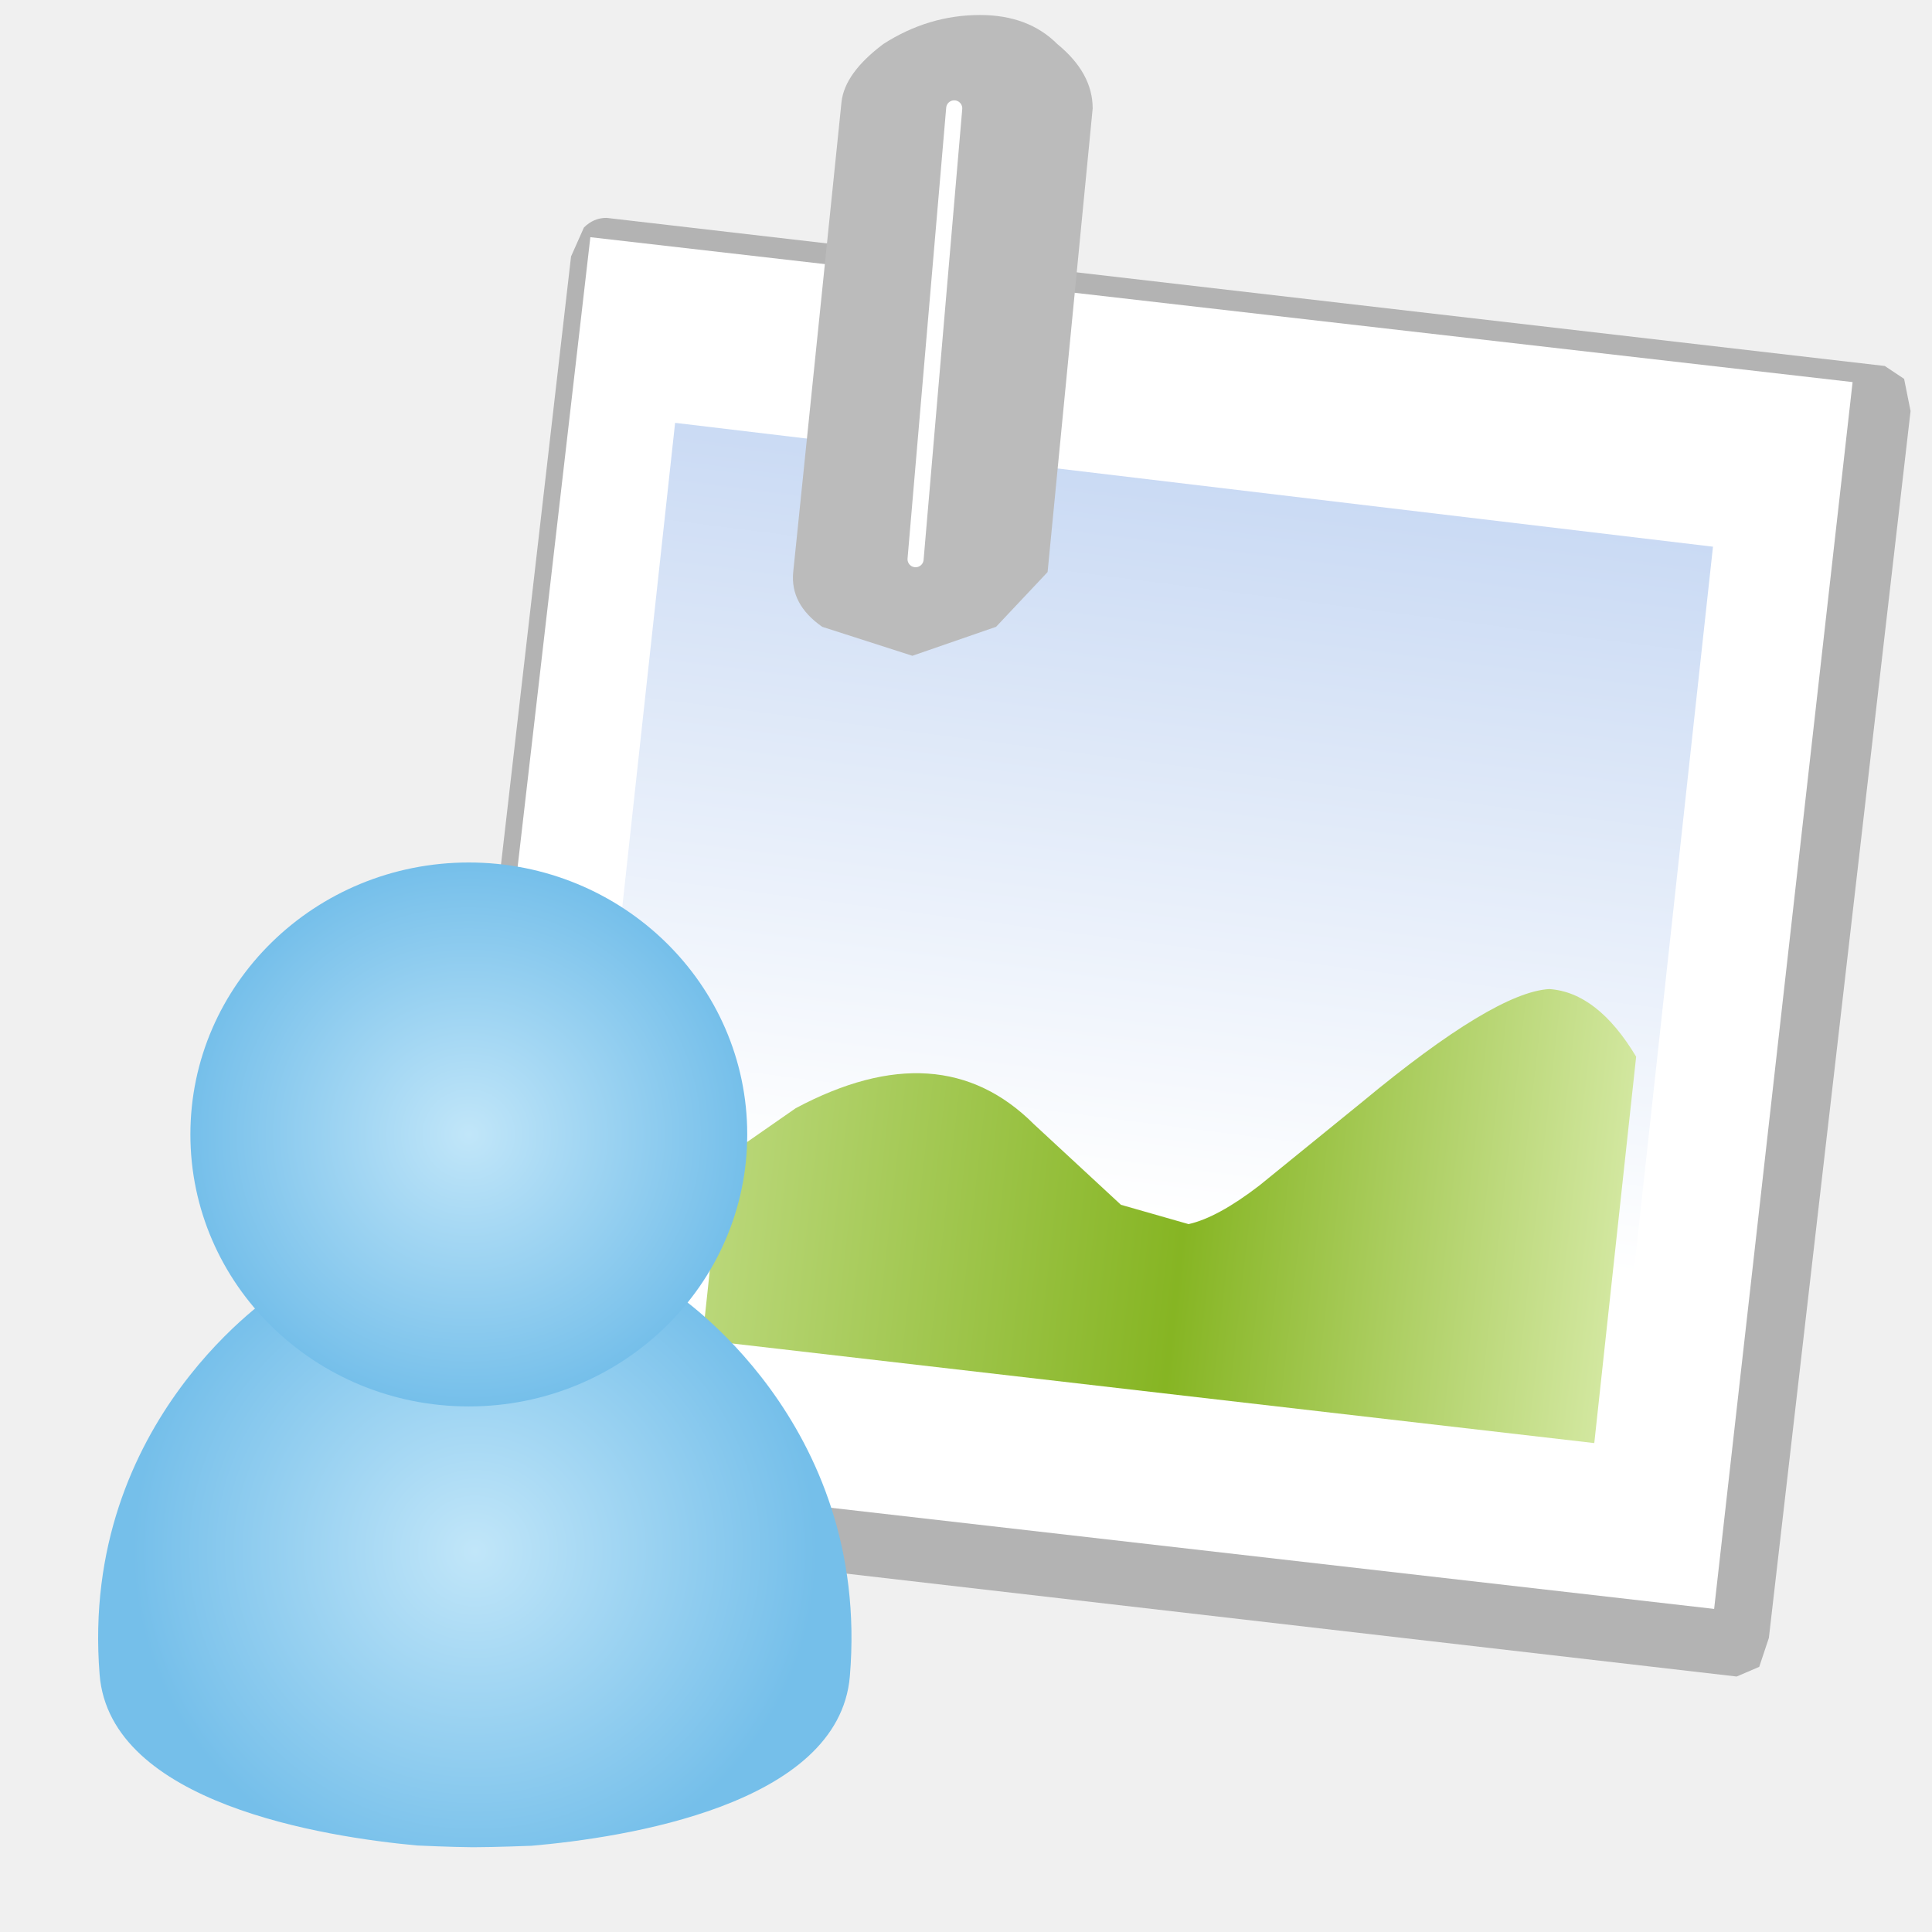
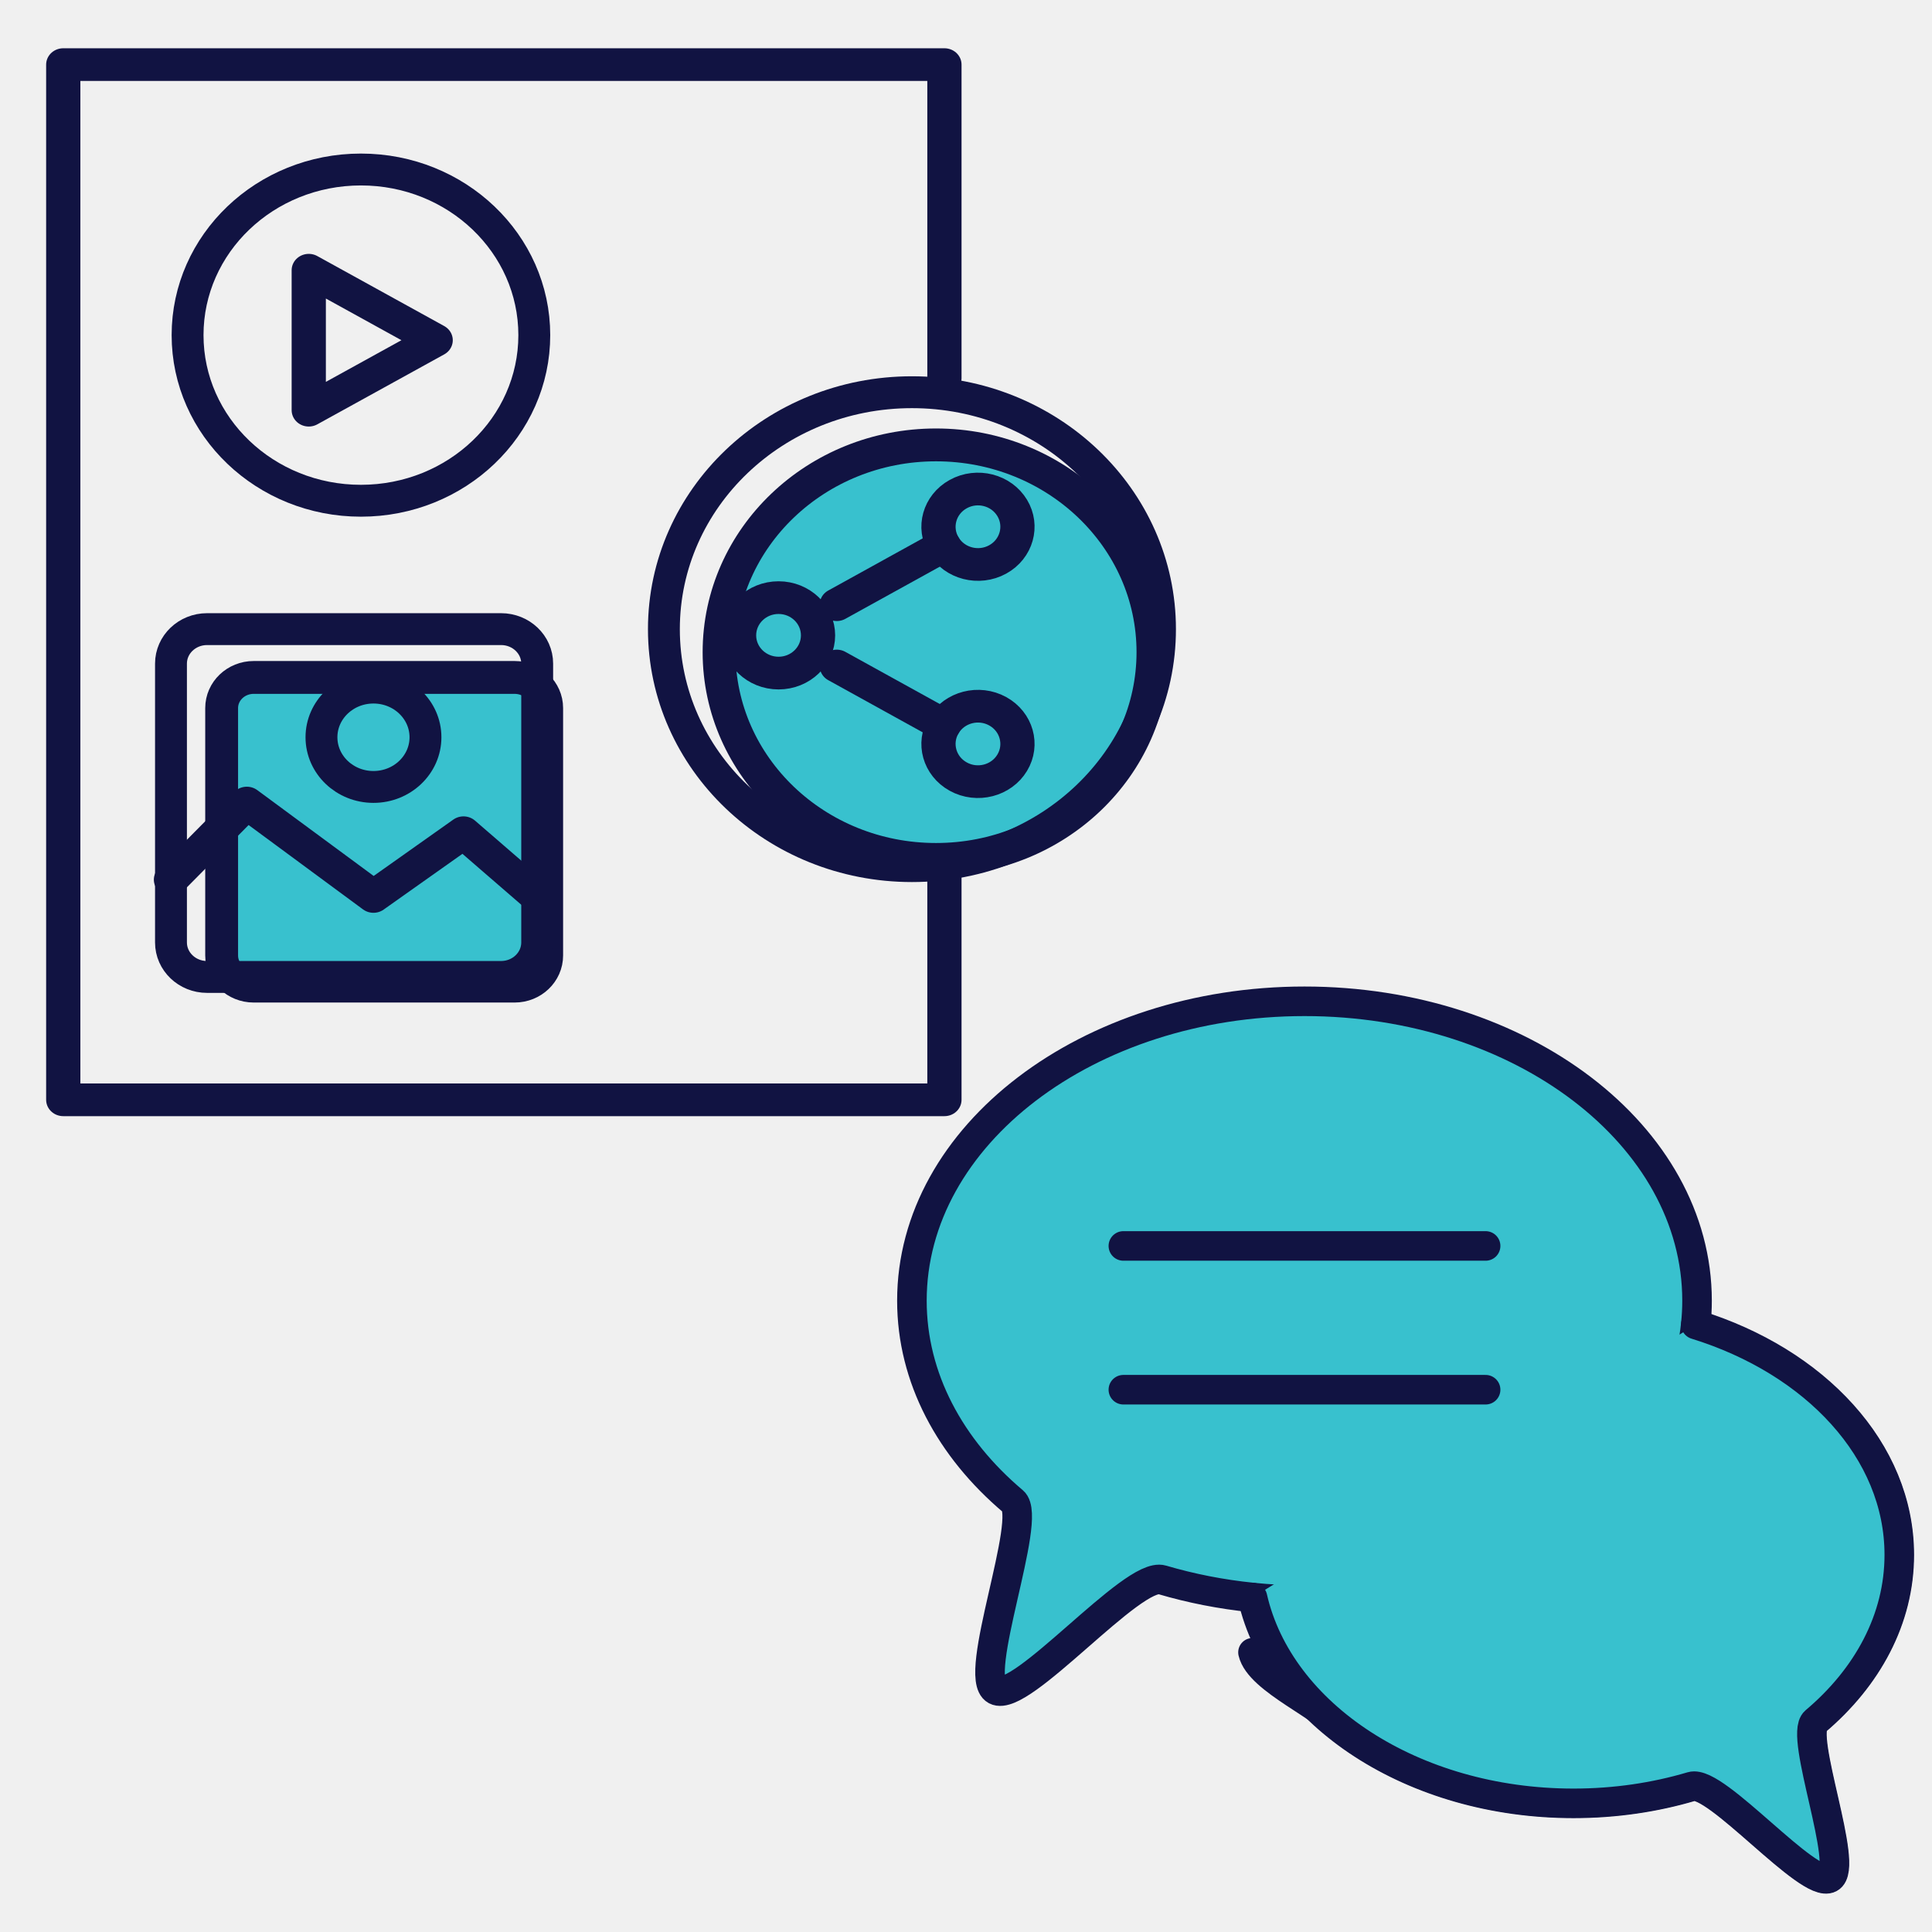
- <svg xmlns="http://www.w3.org/2000/svg" xmlns:xlink="http://www.w3.org/1999/xlink" version="1.1" width="30" height="30" id="svg14513">
-   <defs id="defs14515">
-     <linearGradient x1="-819.2" x2="819.2" id="gradient0" gradientUnits="userSpaceOnUse" gradientTransform="matrix(0.00177002,-0.01509094,0.00569153,6.8664551e-4,10.9,13.95)" spreadMethod="pad">
-       <stop id="stop14518" style="stop-color:#ffffff;stop-opacity:1" offset="0.369" />
-       <stop id="stop14520" style="stop-color:#a4c0ec;stop-opacity:1" offset="1" />
-     </linearGradient>
-     <linearGradient x1="-819.2" x2="819.2" id="gradient1" gradientUnits="userSpaceOnUse" gradientTransform="matrix(0.00854492,9.765625e-4,-4.8828125e-4,0.00431824,10.55,16.55)" spreadMethod="pad">
-       <stop id="stop14523" style="stop-color:#bbd87b;stop-opacity:1" offset="0" />
-       <stop id="stop14525" style="stop-color:#86b523;stop-opacity:1" offset="0.525" />
-       <stop id="stop14527" style="stop-color:#d2e79f;stop-opacity:1" offset="1" />
-     </linearGradient>
-     <linearGradient x1="-819.2" x2="819.2" id="linearGradient14557" xlink:href="#gradient1" gradientUnits="userSpaceOnUse" gradientTransform="matrix(0.00854492,9.765625e-4,-4.8828125e-4,0.00431824,18.1065,18.30842)" spreadMethod="pad" />
-     <linearGradient x1="-819.2" x2="819.2" id="linearGradient14560" xlink:href="#gradient0" gradientUnits="userSpaceOnUse" gradientTransform="matrix(0.00206705,-0.01872416,0.00664664,8.5195886e-4,17.72349,14.75503)" spreadMethod="pad" />
-     <clipPath id="clipPath116">
-       <path d="m 14.384,27.37 c 0,-5.261 4.267,-9.533 9.53,-9.533 l 0,0 c 5.263,0 9.535,4.272 9.535,9.533 l 0,0 c 0,5.265 -4.272,9.532 -9.535,9.532 l 0,0 c -5.263,0 -9.53,-4.267 -9.53,-9.532" id="path118" />
-     </clipPath>
-     <radialGradient cx="0" cy="0" r="1" fx="0" fy="0" id="radialGradient124" gradientUnits="userSpaceOnUse" gradientTransform="matrix(9.532063,0,0,-9.532063,23.9165,27.36963)" spreadMethod="pad">
-       <stop id="stop126" style="stop-color:#c1e6f9;stop-opacity:1" offset="0" />
-       <stop id="stop128" style="stop-color:#75bfea;stop-opacity:1" offset="1" />
-     </radialGradient>
-     <clipPath id="clipPath84">
-       <path d="m 17.482,21.919 -0.084,-0.037 c -0.05,-0.03 -6.821,-4.479 -6.122,-13.444 l 0,0 c 0.353,-4.524 7.707,-5.69 10.864,-5.99 l 0,0 c 0.01,0 1.176,-0.057 1.906,-0.061 l 0,0 0.037,0 c 0.728,0 1.975,0.051 1.988,0.051 l 0,0 c 3.153,0.283 10.512,1.411 10.891,5.936 l 0,0 C 37.7,17.337 30.956,21.82 30.905,21.852 l 0,0 -0.085,0.03 -3.639,1.242 -0.082,0.004 -1.82,0.005 -4.135,0.011 -3.662,-1.225 z" id="path86" />
-     </clipPath>
-     <radialGradient cx="0" cy="0" r="1" fx="0" fy="0" id="radialGradient92" gradientUnits="userSpaceOnUse" gradientTransform="matrix(11.70572,0,0,-11.70572,24.12207,12.7666)" spreadMethod="pad">
-       <stop id="stop94" style="stop-color:#c1e6f9;stop-opacity:1" offset="0" />
-       <stop id="stop96" style="stop-color:#75bfea;stop-opacity:1" offset="1" />
-     </radialGradient>
-   </defs>
-   <path d="m 29.567,5.883 0.1,0.5 -2.2,19.05 -0.15,0.45 -0.35,0.15 -19.9,-2.3 -0.3,-0.25 -0.1,-0.4 2.2,-19.1 0.2,-0.45 q 0.15,-0.15 0.35,-0.15 l 19.85,2.3 0.3,0.2" id="path14535" style="fill:#b3b3b3;stroke:none" />
-   <path d="m 26.617,24.983 -19.65,-2.25 2.2,-19.05 19.6,2.25 -2.15,19.05" id="path14537" style="fill:#ffffff;stroke:none" />
-   <path d="M 25.022,22.944 8.906,21.021 10.483,6.566 26.599,8.489 25.022,22.944" id="path14539" style="fill:url(#linearGradient14560);stroke:none" />
-   <path d="m 21.156,17.108 q 2.05,-1.7 2.9,-1.75 0.75,0.05 1.35,1.05 l -0.65,6 -13.85,-1.6 0.3,-2.8 1.15,-0.8 q 2.25,-1.2 3.7,0.25 l 1.35,1.25 1.05,0.3 q 0.45,-0.1 1.1,-0.6 l 1.6,-1.3" id="path14541" style="fill:url(#linearGradient14557);stroke:none" />
-   <path d="m 13.067,1.583 q 0.05,-0.45 0.65,-0.9 0.7,-0.45 1.5,-0.45 0.75,0 1.2,0.45 0.55,0.45 0.55,1 l -0.7,7.2 -0.8,0.85 -1.3,0.45 -1.4,-0.45 q -0.5,-0.35 -0.45,-0.85 l 0.75,-7.3" id="path14543" style="fill:#bbbbbb;stroke:none" />
-   <path d="m 14.817,1.683 -0.6,7" id="path14547" style="fill:none;stroke:#ffffff;stroke-width:0.25;stroke-linecap:round;stroke-linejoin:round" />
-   <g transform="matrix(0.4535354,0,0,-0.4430188,-3.567257,29.74102)" id="g80">
-     <g clip-path="url(#clipPath84)" id="g82">
-       <g id="g88">
-         <g id="g90">
-           <path d="m 17.482,21.919 -0.084,-0.037 c -0.05,-0.03 -6.821,-4.479 -6.122,-13.444 l 0,0 c 0.353,-4.524 7.707,-5.69 10.864,-5.99 l 0,0 c 0.01,0 1.176,-0.057 1.906,-0.061 l 0,0 0.037,0 c 0.728,0 1.975,0.051 1.988,0.051 l 0,0 c 3.153,0.283 10.512,1.411 10.891,5.936 l 0,0 C 37.7,17.337 30.956,21.82 30.905,21.852 l 0,0 -0.085,0.03 -3.639,1.242 -0.082,0.004 -1.82,0.005 -4.135,0.011 -3.662,-1.225 z" id="path98" style="fill:url(#radialGradient92);stroke:none" />
-         </g>
-       </g>
+ <svg xmlns="http://www.w3.org/2000/svg" class="urlcontentmessageboard" version="1.1" viewBox="0 0 512 512" xml:space="preserve">
+   <style type="text/css">
+ 	svg.urlcontentmessageboard .st0{opacity:0.6;fill:#FBA919;}
+ 	svg.urlcontentmessageboard .st1{fill:#FBA919;}
+ 	svg.urlcontentmessageboard .st2{fill:none;stroke:#111342;stroke-width:14.798;stroke-linecap:round;stroke-linejoin:round;stroke-miterlimit:10;}
+ </style>
+   <style type="text/css">
+ 	svg.urlcontentmessageboard .st0{opacity:0.6;fill:#38C1CE;}
+ 	svg.urlcontentmessageboard .st1{fill:none;stroke:#111342;stroke-width:14.36;stroke-linecap:round;stroke-linejoin:round;stroke-miterlimit:10;}
+ 	svg.urlcontentmessageboard .st2{fill:#38C1CE;}
+ </style>
+   <g transform="matrix(.58824 0 0 .58824 61.551 -104.39)">
+     <polyline id="XMLID_56_" class="st1" transform="matrix(1.0737 0 0 1.0258 -110.84 172.36)" points="402.05 387.82 402.05 487.99 295.69 487.99 32.32 487.99 32.32 33.35 106.29 33.35 337.84 33.35 402.05 33.35 402.05 171.07" fill="none" stroke="#111342" stroke-linecap="round" stroke-linejoin="round" stroke-miterlimit="10" stroke-width="15.154" />
+     <ellipse class="st2" cx="317.05" cy="471.27" rx="97.738" ry="93.376" fill="#6a71b5" stroke-width="1.05" />
+     <ellipse class="st1" cx="306.21" cy="460.91" rx="111.75" ry="106.75" fill="none" stroke="#111342" stroke-linecap="round" stroke-linejoin="round" stroke-miterlimit="10" stroke-width="15.551" />
+     <g transform="matrix(1.0737 0 0 1.0258 -110.84 172.36)">
+       <path class="st1" d="m315.88 284.01c0-9.15 7.42-16.57 16.57-16.57s16.57 7.42 16.57 16.57-7.42 16.57-16.57 16.57c-9.15-0.01-16.57-7.43-16.57-16.57z" />
+       <path class="st1" d="m407.86 221.96c7.92-4.57 18.05-1.85 22.62 6.08s1.85 18.06-6.08 22.63-18.06 1.84-22.63-6.09c-4.57-7.92-1.85-18.05 6.09-22.62z" />
+       <line class="st1" x1="401.77" x2="356.89" y1="244.59" y2="270.54" />
+       <path class="st1" d="m407.86 346.05c7.92 4.57 18.05 1.85 22.62-6.08s1.85-18.06-6.08-22.63-18.06-1.85-22.63 6.08-1.85 18.06 6.09 22.63z" />
+       <line class="st1" x1="401.77" x2="356.89" y1="323.42" y2="297.47" />
+     </g>
+     <path class="st2" d="m127.21 621.72h-117.55c-7.978 0-14.441-6.175-14.441-13.797v-111.47c0-7.621 6.464-13.797 14.441-13.797h117.55c7.978 0 14.441 6.175 14.441 13.797v111.47c0 7.621-6.464 13.797-14.441 13.797z" fill="#6a71b5" stroke-width="1.049" />
+     <g fill="none" stroke="#111342" stroke-linecap="round" stroke-linejoin="round" stroke-miterlimit="10">
+       <path class="st1" d="m121.1 617.59h-132.44c-8.987 0-16.266-6.955-16.266-15.54v-125.62c0-8.586 7.28-15.54 16.266-15.54h132.45c8.987 0 16.266 6.955 16.266 15.54v125.61c0 8.586-7.29 15.551-16.277 15.551z" stroke-width="15.904" />
+       <path class="st1" d="m63.618 531.99c-12.938 0-23.428-10.022-23.428-22.382 0-12.36 10.49-22.382 23.428-22.382 12.938 0 23.428 10.022 23.428 22.382 0 12.36-10.49 22.382-23.428 22.382z" stroke-width="15.904" />
+       <polyline class="st1" transform="matrix(1.0737 0 0 1.0258 -110.84 172.36)" points="77.51 391.3 109.34 357.66 162.48 398.68 200.26 370.69 231.18 398.68" stroke-width="15.154" />
+       <ellipse class="st1" cx="57.97" cy="328.44" rx="78.1" ry="74.614" stroke-width="15.904" />
+       <polygon class="st1" transform="matrix(1.0737 0 0 1.0258 -110.84 172.36)" points="135.33 123.65 135.33 185.12 188.58 154.39" stroke-width="15.154" />
    </g>
  </g>
-   <g transform="matrix(0.4535354,0,0,-0.4430188,-3.567257,29.74102)" id="g112">
-     <g clip-path="url(#clipPath116)" id="g114">
-       <g id="g120">
-         <g id="g122">
-           <path d="m 14.384,27.37 c 0,-5.261 4.267,-9.533 9.53,-9.533 l 0,0 c 5.263,0 9.535,4.272 9.535,9.533 l 0,0 c 0,5.265 -4.272,9.532 -9.535,9.532 l 0,0 c -5.263,0 -9.53,-4.267 -9.53,-9.532" id="path130" style="fill:url(#radialGradient124);stroke:none" />
-         </g>
-       </g>
+   <g transform="matrix(.52941 0 0 .52941 27.059 208.94)">
+     <path class="st1" d="m857.57 467.03c26.141-22.044 42.062-51.291 42.062-83.367 0-22.1-7.548-42.863-20.808-60.844-15.208-11.556-33.389-34.513-53.574-40.748l-0.022 13.727c-7.938 77.21-92.619 137.98-195.86 137.98-8.818 0-44.979-0.434-53.485-1.314 3.218 14.173 37.018 27.488 45.914 39.568 29.459 22.267 70.018 36.028 114.77 36.028 20.864 0 40.804-2.995 59.14-8.461 12.113-3.596 58.539 51.458 69.06 45.858 10.143-5.433-15.498-71.421-7.203-78.423z" fill="#fba919" stroke-width="1.113" />
+     <g fill="none" stroke="#111342" stroke-linecap="round" stroke-linejoin="round" stroke-miterlimit="10" stroke-width="15.745">
+       <path class="st2" d="m798.39 256.43c0 4.008-0.223 7.994-0.635 11.913-7.938 77.21-92.619 137.98-195.86 137.98-8.818 0-17.524-0.434-26.03-1.314-15.731-1.592-30.895-4.609-45.257-8.84-14.607-4.364-70.541 61.979-83.222 55.222-12.247-6.535 18.671-86.05 8.673-94.489-31.496-26.575-50.69-61.812-50.69-100.47 0-82.754 87.976-149.87 196.52-149.87 108.53-0.011 196.5 67.101 196.5 149.87z" />
+       <path class="st2" d="m797.78 268.36c59.731 18.448 101.85 63.126 101.85 115.31 0 32.086-15.921 61.323-42.073 83.378-8.283 7.003 17.368 72.99 7.192 78.401-10.521 5.6-56.925-49.432-69.06-45.836-18.337 5.444-38.277 8.439-59.14 8.439-80.517 0-147.42-44.522-160.69-103.04" />
+       <line class="st2" x1="511.22" x2="692.55" y1="229.02" y2="229.02" />
+       <line class="st2" x1="511.22" x2="692.55" y1="300.99" y2="300.99" />
    </g>
  </g>
</svg>
